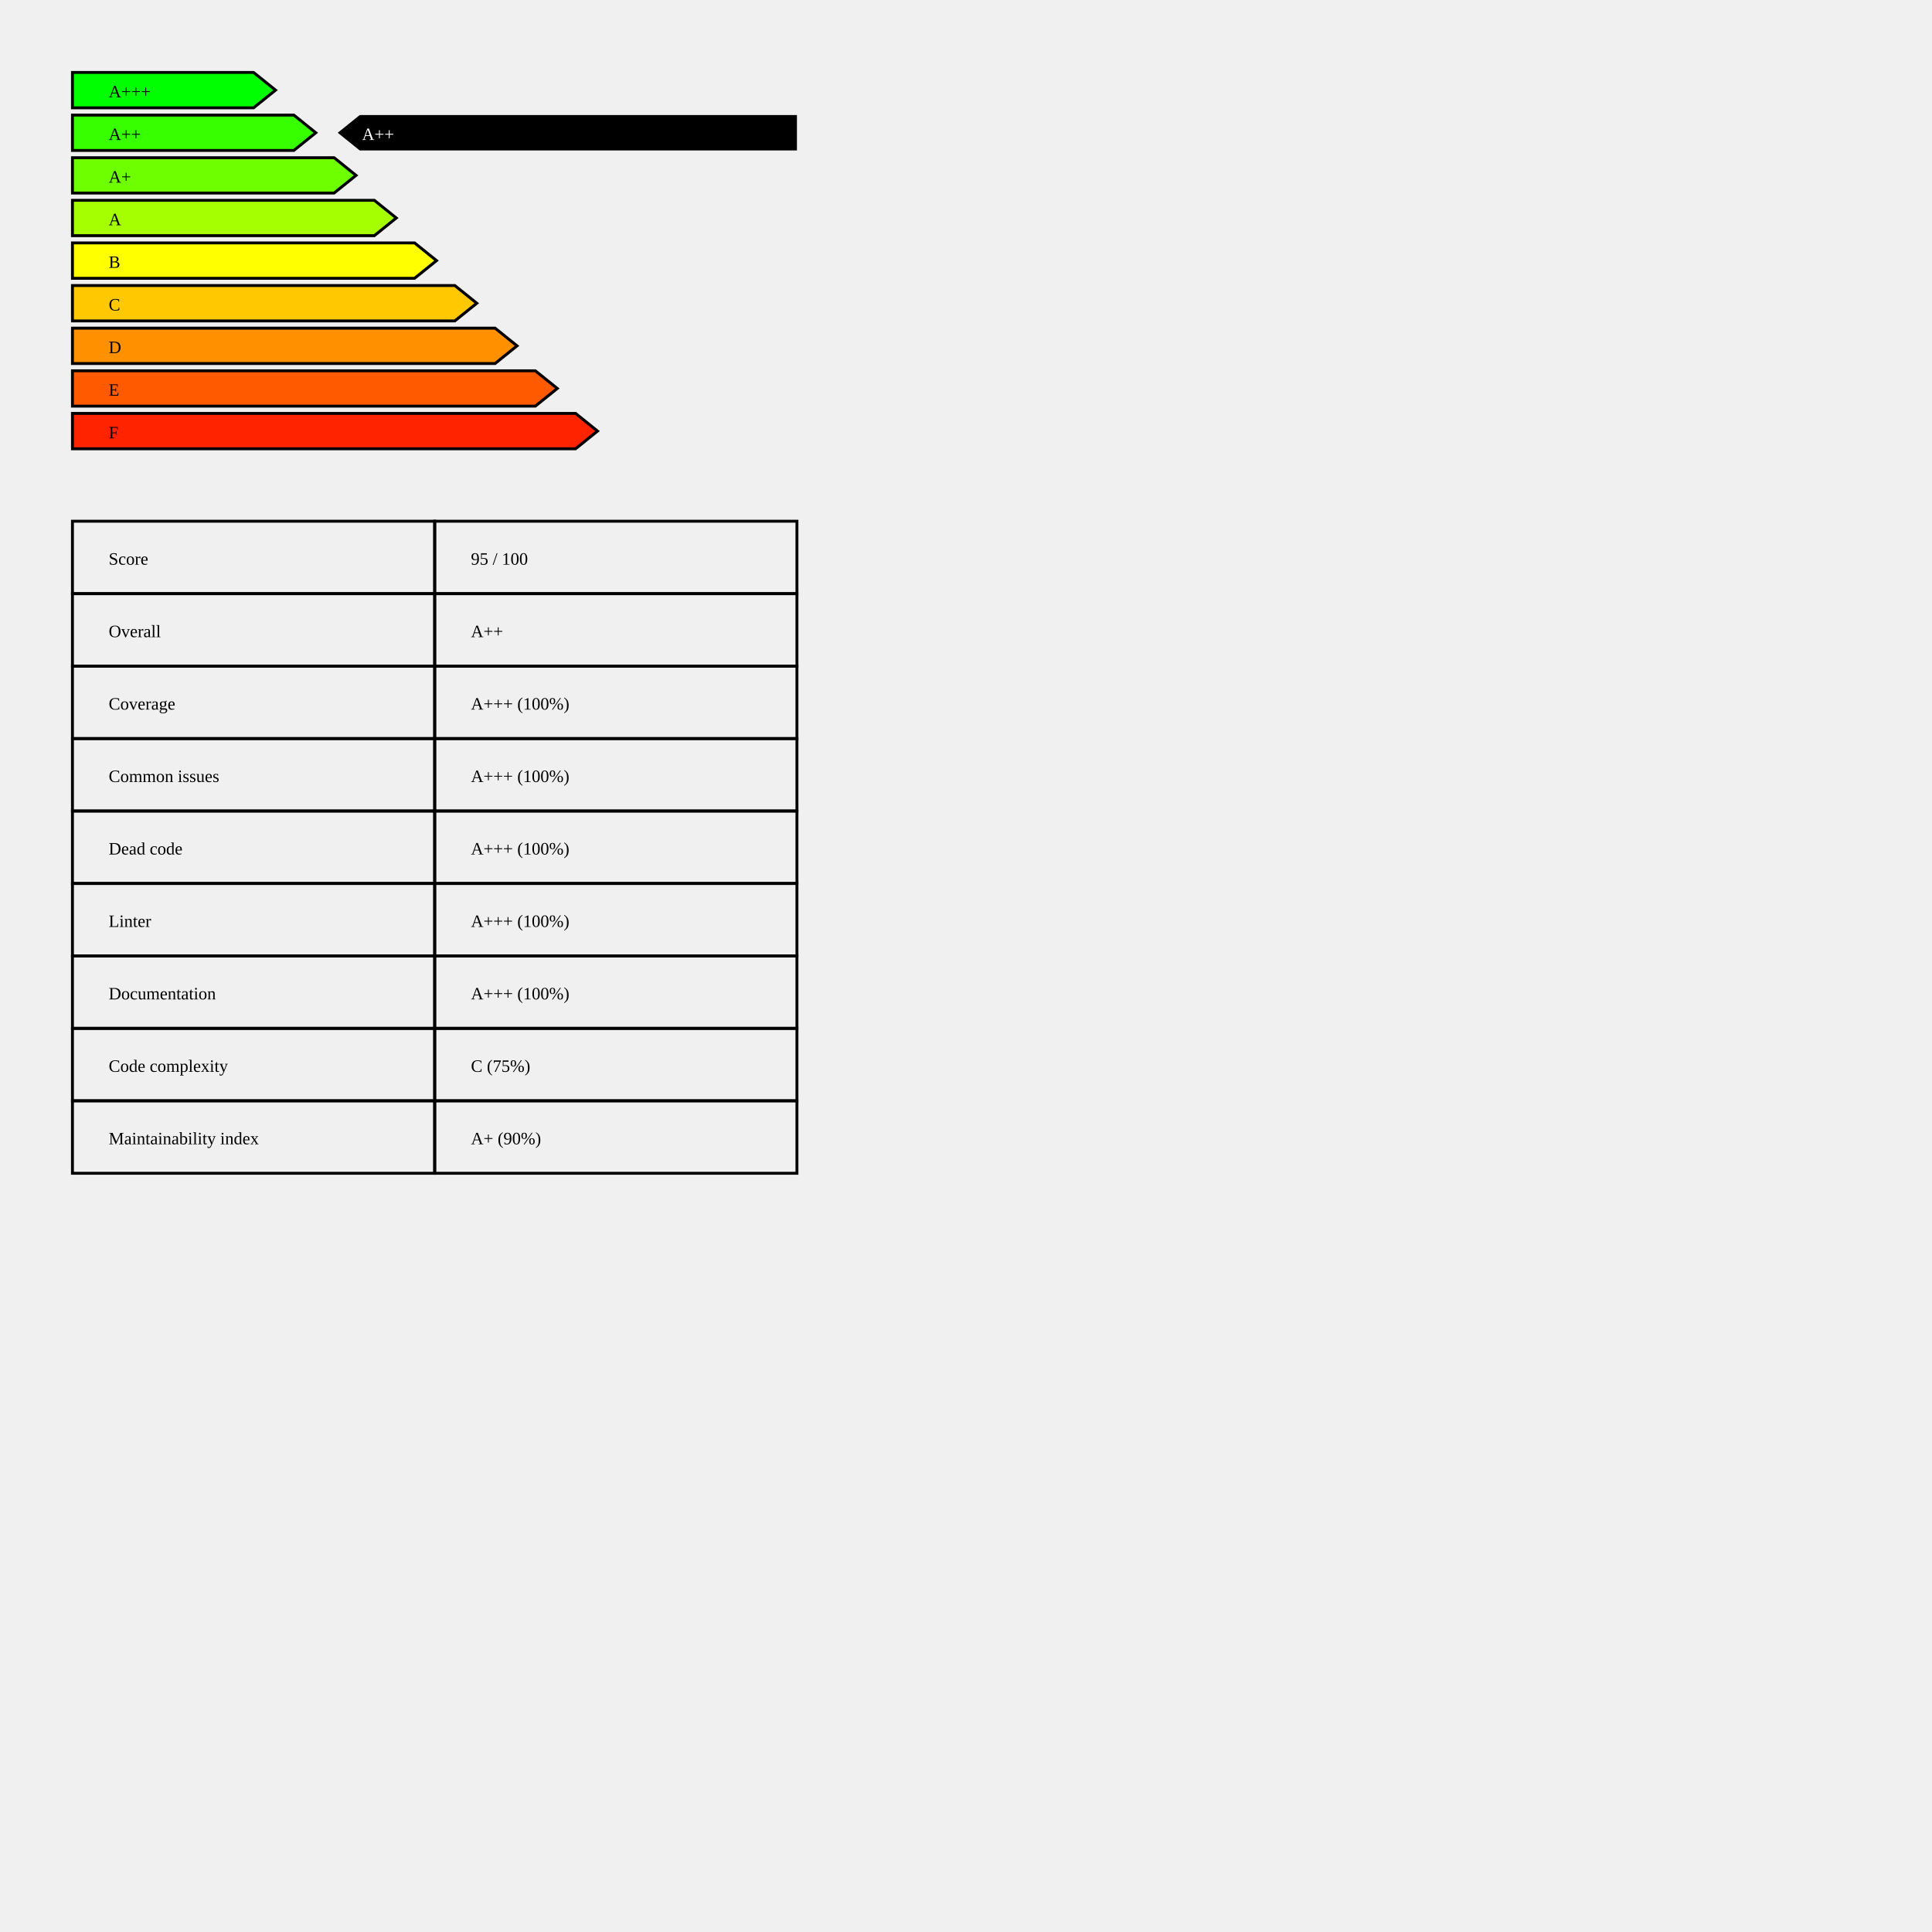
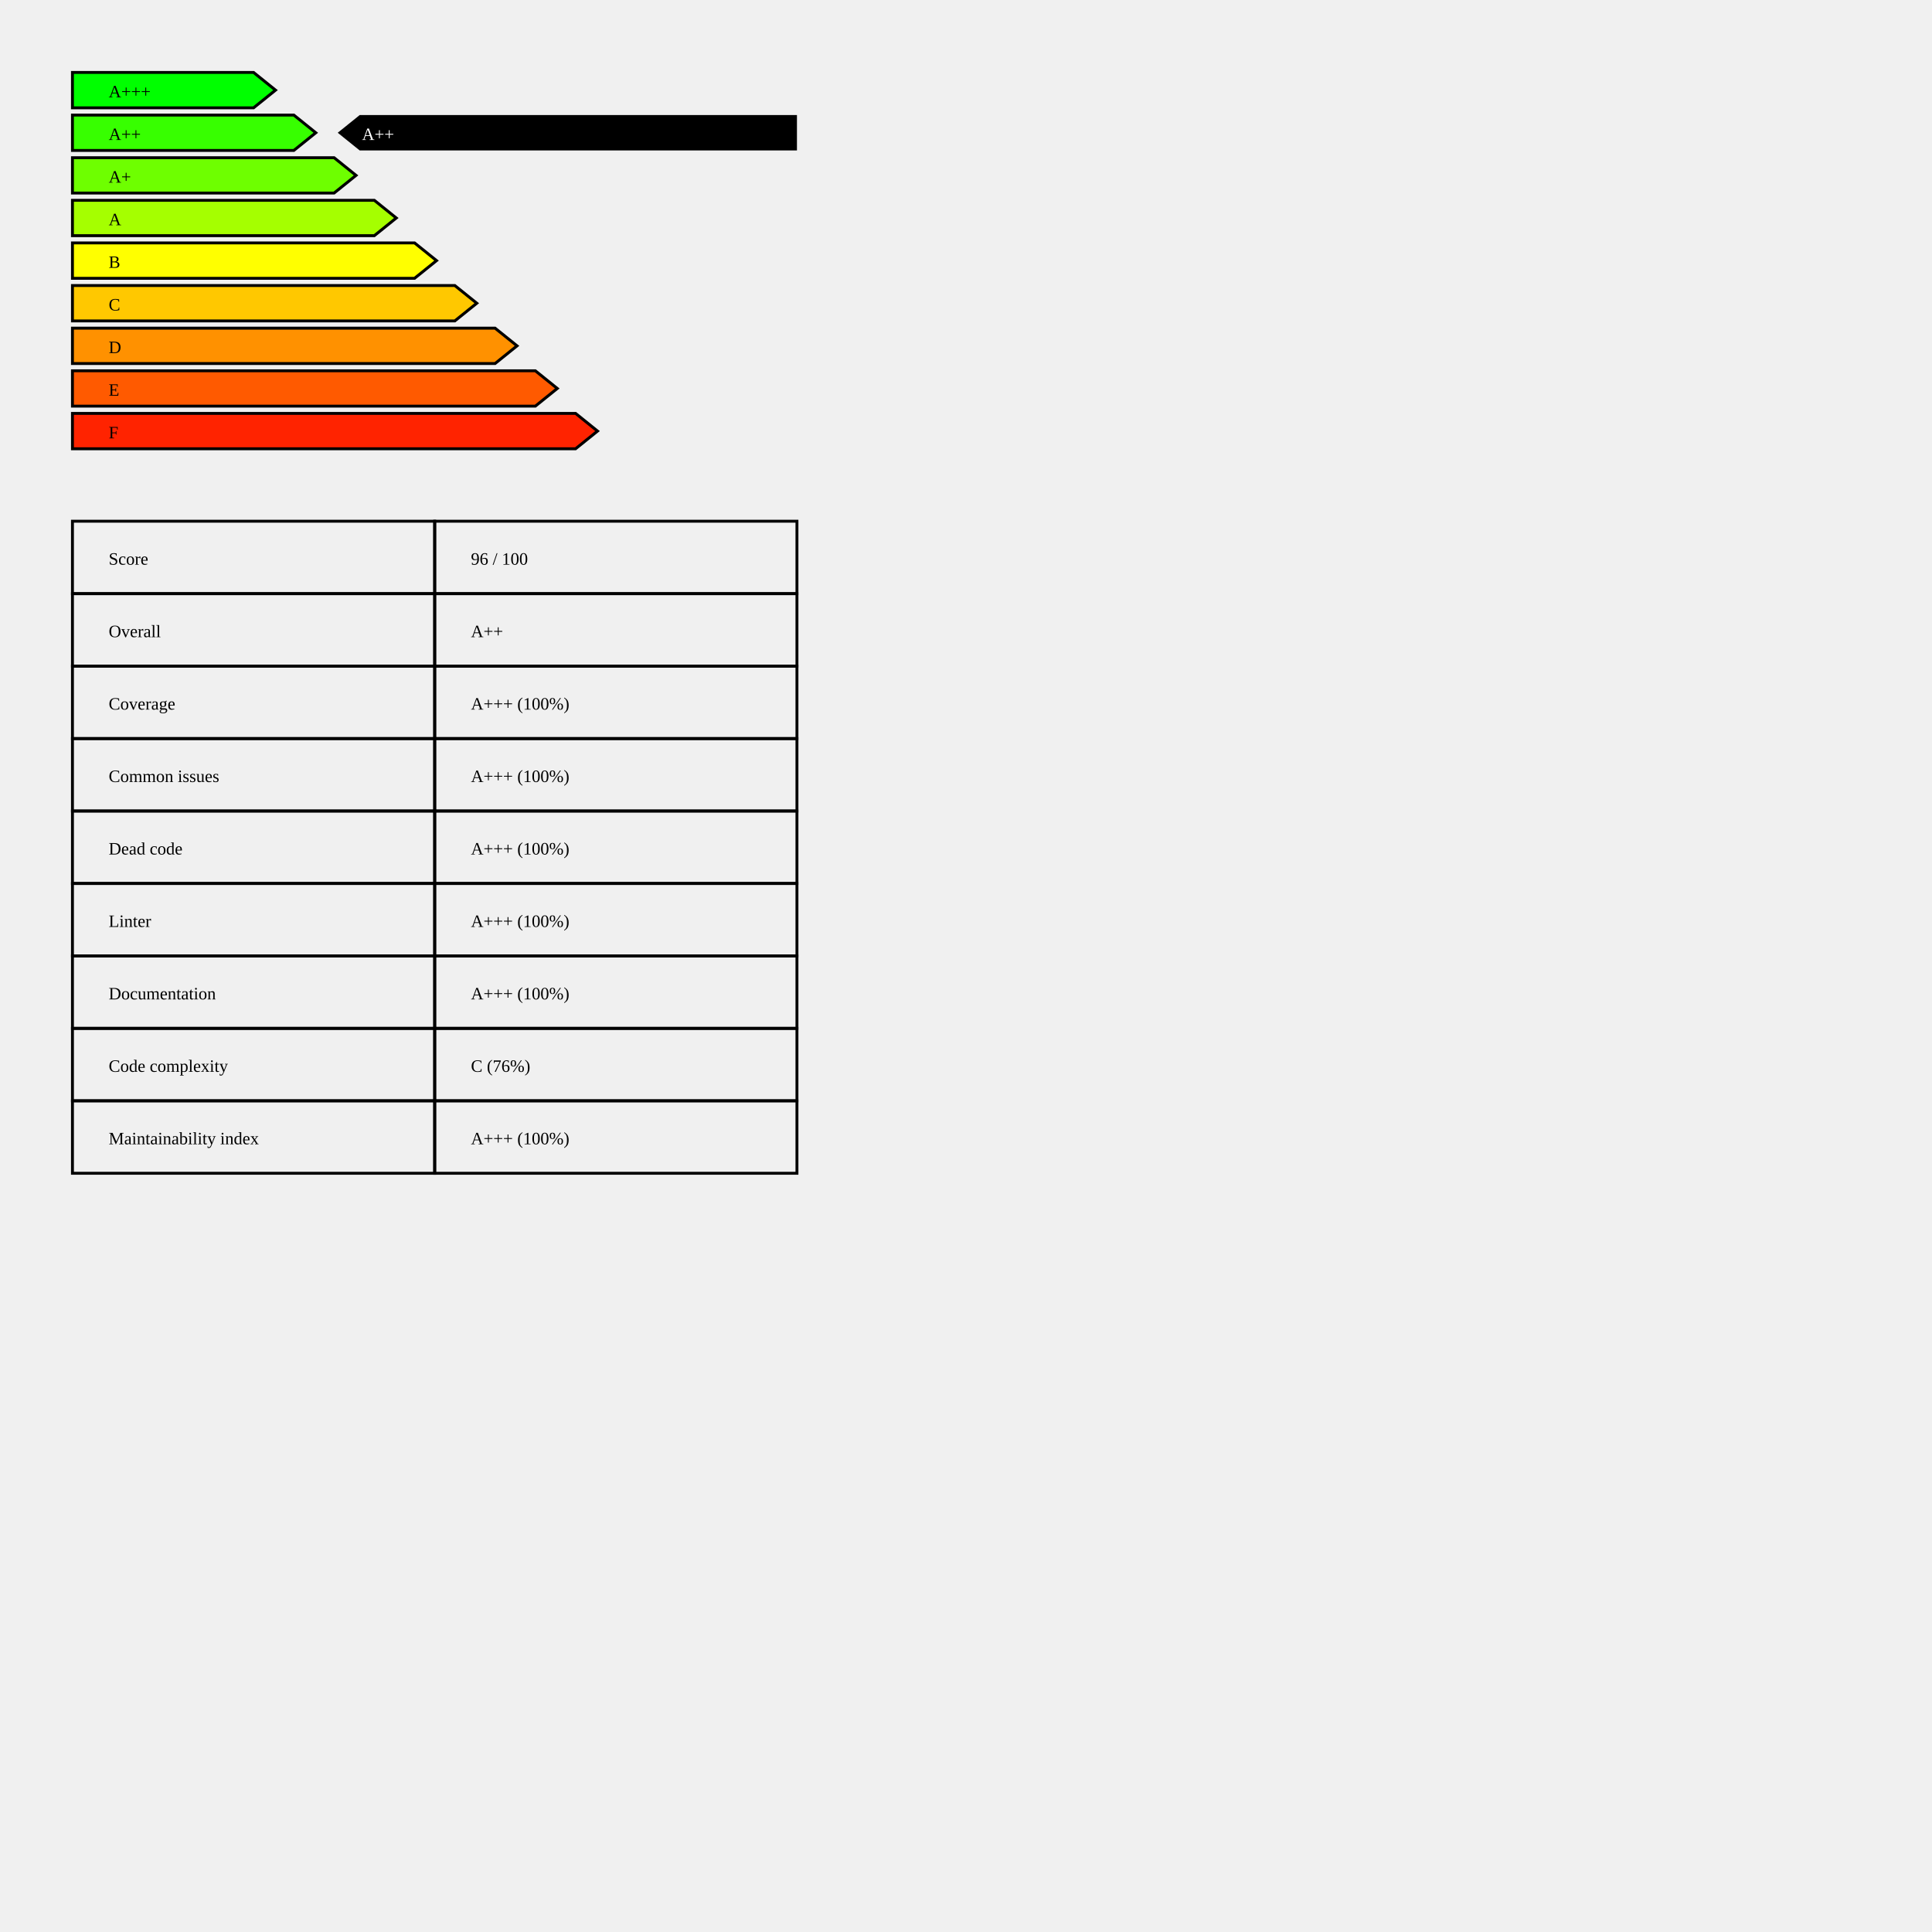
<svg xmlns="http://www.w3.org/2000/svg" baseProfile="full" height="1000pt" version="1.1" width="1000pt">
  <defs />
  <polygon points="50,50.0 175.0,50.0 190.152,62.206 175.0,74.412 50,74.412 50,50.0" style="fill:rgb(0 255 0);stroke:black;stroke-width:2;" />
  <text x="75.0" y="67.206">A+++</text>
  <polygon points="50,79.412 202.778,79.412 217.929,91.618 202.778,103.824 50,103.824 50,79.412" style="fill:rgb(55 255 0);stroke:black;stroke-width:2;" />
  <text x="75.0" y="96.618">A++</text>
  <polygon points="50,108.824 230.556,108.824 245.707,121.029 230.556,133.235 50,133.235 50,108.824" style="fill:rgb(110 255 0);stroke:black;stroke-width:2;" />
  <text x="75.0" y="126.029">A+</text>
  <polygon points="50,138.235 258.333,138.235 273.485,150.441 258.333,162.647 50,162.647 50,138.235" style="fill:rgb(165 255 0);stroke:black;stroke-width:2;" />
  <text x="75.0" y="155.441">A</text>
  <polygon points="50,167.647 286.111,167.647 301.263,179.853 286.111,192.059 50,192.059 50,167.647" style="fill:rgb(255 255 0);stroke:black;stroke-width:2;" />
  <text x="75.0" y="184.853">B</text>
  <polygon points="50,197.059 313.889,197.059 329.04,209.265 313.889,221.471 50,221.471 50,197.059" style="fill:rgb(255 200 0);stroke:black;stroke-width:2;" />
  <text x="75.0" y="214.265">C</text>
  <polygon points="50,226.471 341.667,226.471 356.818,238.676 341.667,250.882 50,250.882 50,226.471" style="fill:rgb(255 145 0);stroke:black;stroke-width:2;" />
  <text x="75.0" y="243.676">D</text>
  <polygon points="50,255.882 369.444,255.882 384.596,268.088 369.444,280.294 50,280.294 50,255.882" style="fill:rgb(255 90 0);stroke:black;stroke-width:2;" />
  <text x="75.0" y="273.088">E</text>
  <polygon points="50,285.294 397.222,285.294 412.374,297.5 397.222,309.706 50,309.706 50,285.294" style="fill:rgb(255 35 0);stroke:black;stroke-width:2;" />
  <text x="75.0" y="302.5">F</text>
  <polygon points="248.232,79.412 233.081,91.618 248.232,103.824 550,103.824 550,79.412" style="fill:black;" />
  <text fill="white" x="249.798" y="96.618">A++</text>
  <text x="75.0" y="389.706">Score</text>
-   <text x="325.0" y="389.706">95 / 100</text>
+   <text x="325.0" y="389.706">96 / 100</text>
  <polygon points="50,359.706 300,359.706 300,409.706 50,409.706 50,359.706" style="fill:none; stroke:black;stroke-width:2;" />
  <polygon points="300,359.706 550,359.706 550,409.706 300,409.706 300,359.706" style="fill:none; stroke:black;stroke-width:2;" />
  <text x="75.0" y="439.706">Overall</text>
  <text x="325.0" y="439.706">A++</text>
  <polygon points="50,409.706 300,409.706 300,459.706 50,459.706 50,409.706" style="fill:none; stroke:black;stroke-width:2;" />
  <polygon points="300,409.706 550,409.706 550,459.706 300,459.706 300,409.706" style="fill:none; stroke:black;stroke-width:2;" />
  <text x="75.0" y="489.706">Coverage</text>
  <text x="325.0" y="489.706">A+++  (100%)</text>
  <polygon points="50,459.706 300,459.706 300,509.706 50,509.706 50,459.706" style="fill:none; stroke:black;stroke-width:2;" />
  <polygon points="300,459.706 550,459.706 550,509.706 300,509.706 300,459.706" style="fill:none; stroke:black;stroke-width:2;" />
  <text x="75.0" y="539.706">Common issues</text>
  <text x="325.0" y="539.706">A+++  (100%)</text>
  <polygon points="50,509.706 300,509.706 300,559.706 50,559.706 50,509.706" style="fill:none; stroke:black;stroke-width:2;" />
  <polygon points="300,509.706 550,509.706 550,559.706 300,559.706 300,509.706" style="fill:none; stroke:black;stroke-width:2;" />
  <text x="75.0" y="589.706">Dead code</text>
  <text x="325.0" y="589.706">A+++  (100%)</text>
  <polygon points="50,559.706 300,559.706 300,609.706 50,609.706 50,559.706" style="fill:none; stroke:black;stroke-width:2;" />
  <polygon points="300,559.706 550,559.706 550,609.706 300,609.706 300,559.706" style="fill:none; stroke:black;stroke-width:2;" />
  <text x="75.0" y="639.706">Linter</text>
  <text x="325.0" y="639.706">A+++  (100%)</text>
  <polygon points="50,609.706 300,609.706 300,659.706 50,659.706 50,609.706" style="fill:none; stroke:black;stroke-width:2;" />
  <polygon points="300,609.706 550,609.706 550,659.706 300,659.706 300,609.706" style="fill:none; stroke:black;stroke-width:2;" />
  <text x="75.0" y="689.706">Documentation</text>
  <text x="325.0" y="689.706">A+++  (100%)</text>
  <polygon points="50,659.706 300,659.706 300,709.706 50,709.706 50,659.706" style="fill:none; stroke:black;stroke-width:2;" />
  <polygon points="300,659.706 550,659.706 550,709.706 300,709.706 300,659.706" style="fill:none; stroke:black;stroke-width:2;" />
  <text x="75.0" y="739.706">Code complexity</text>
-   <text x="325.0" y="739.706">C  (75%)</text>
+   <text x="325.0" y="739.706">C  (76%)</text>
  <polygon points="50,709.706 300,709.706 300,759.706 50,759.706 50,709.706" style="fill:none; stroke:black;stroke-width:2;" />
  <polygon points="300,709.706 550,709.706 550,759.706 300,759.706 300,709.706" style="fill:none; stroke:black;stroke-width:2;" />
  <text x="75.0" y="789.706">Maintainability index</text>
-   <text x="325.0" y="789.706">A+  (90%)</text>
+   <text x="325.0" y="789.706">A+++  (100%)</text>
  <polygon points="50,759.706 300,759.706 300,809.706 50,809.706 50,759.706" style="fill:none; stroke:black;stroke-width:2;" />
  <polygon points="300,759.706 550,759.706 550,809.706 300,809.706 300,759.706" style="fill:none; stroke:black;stroke-width:2;" />
</svg>
